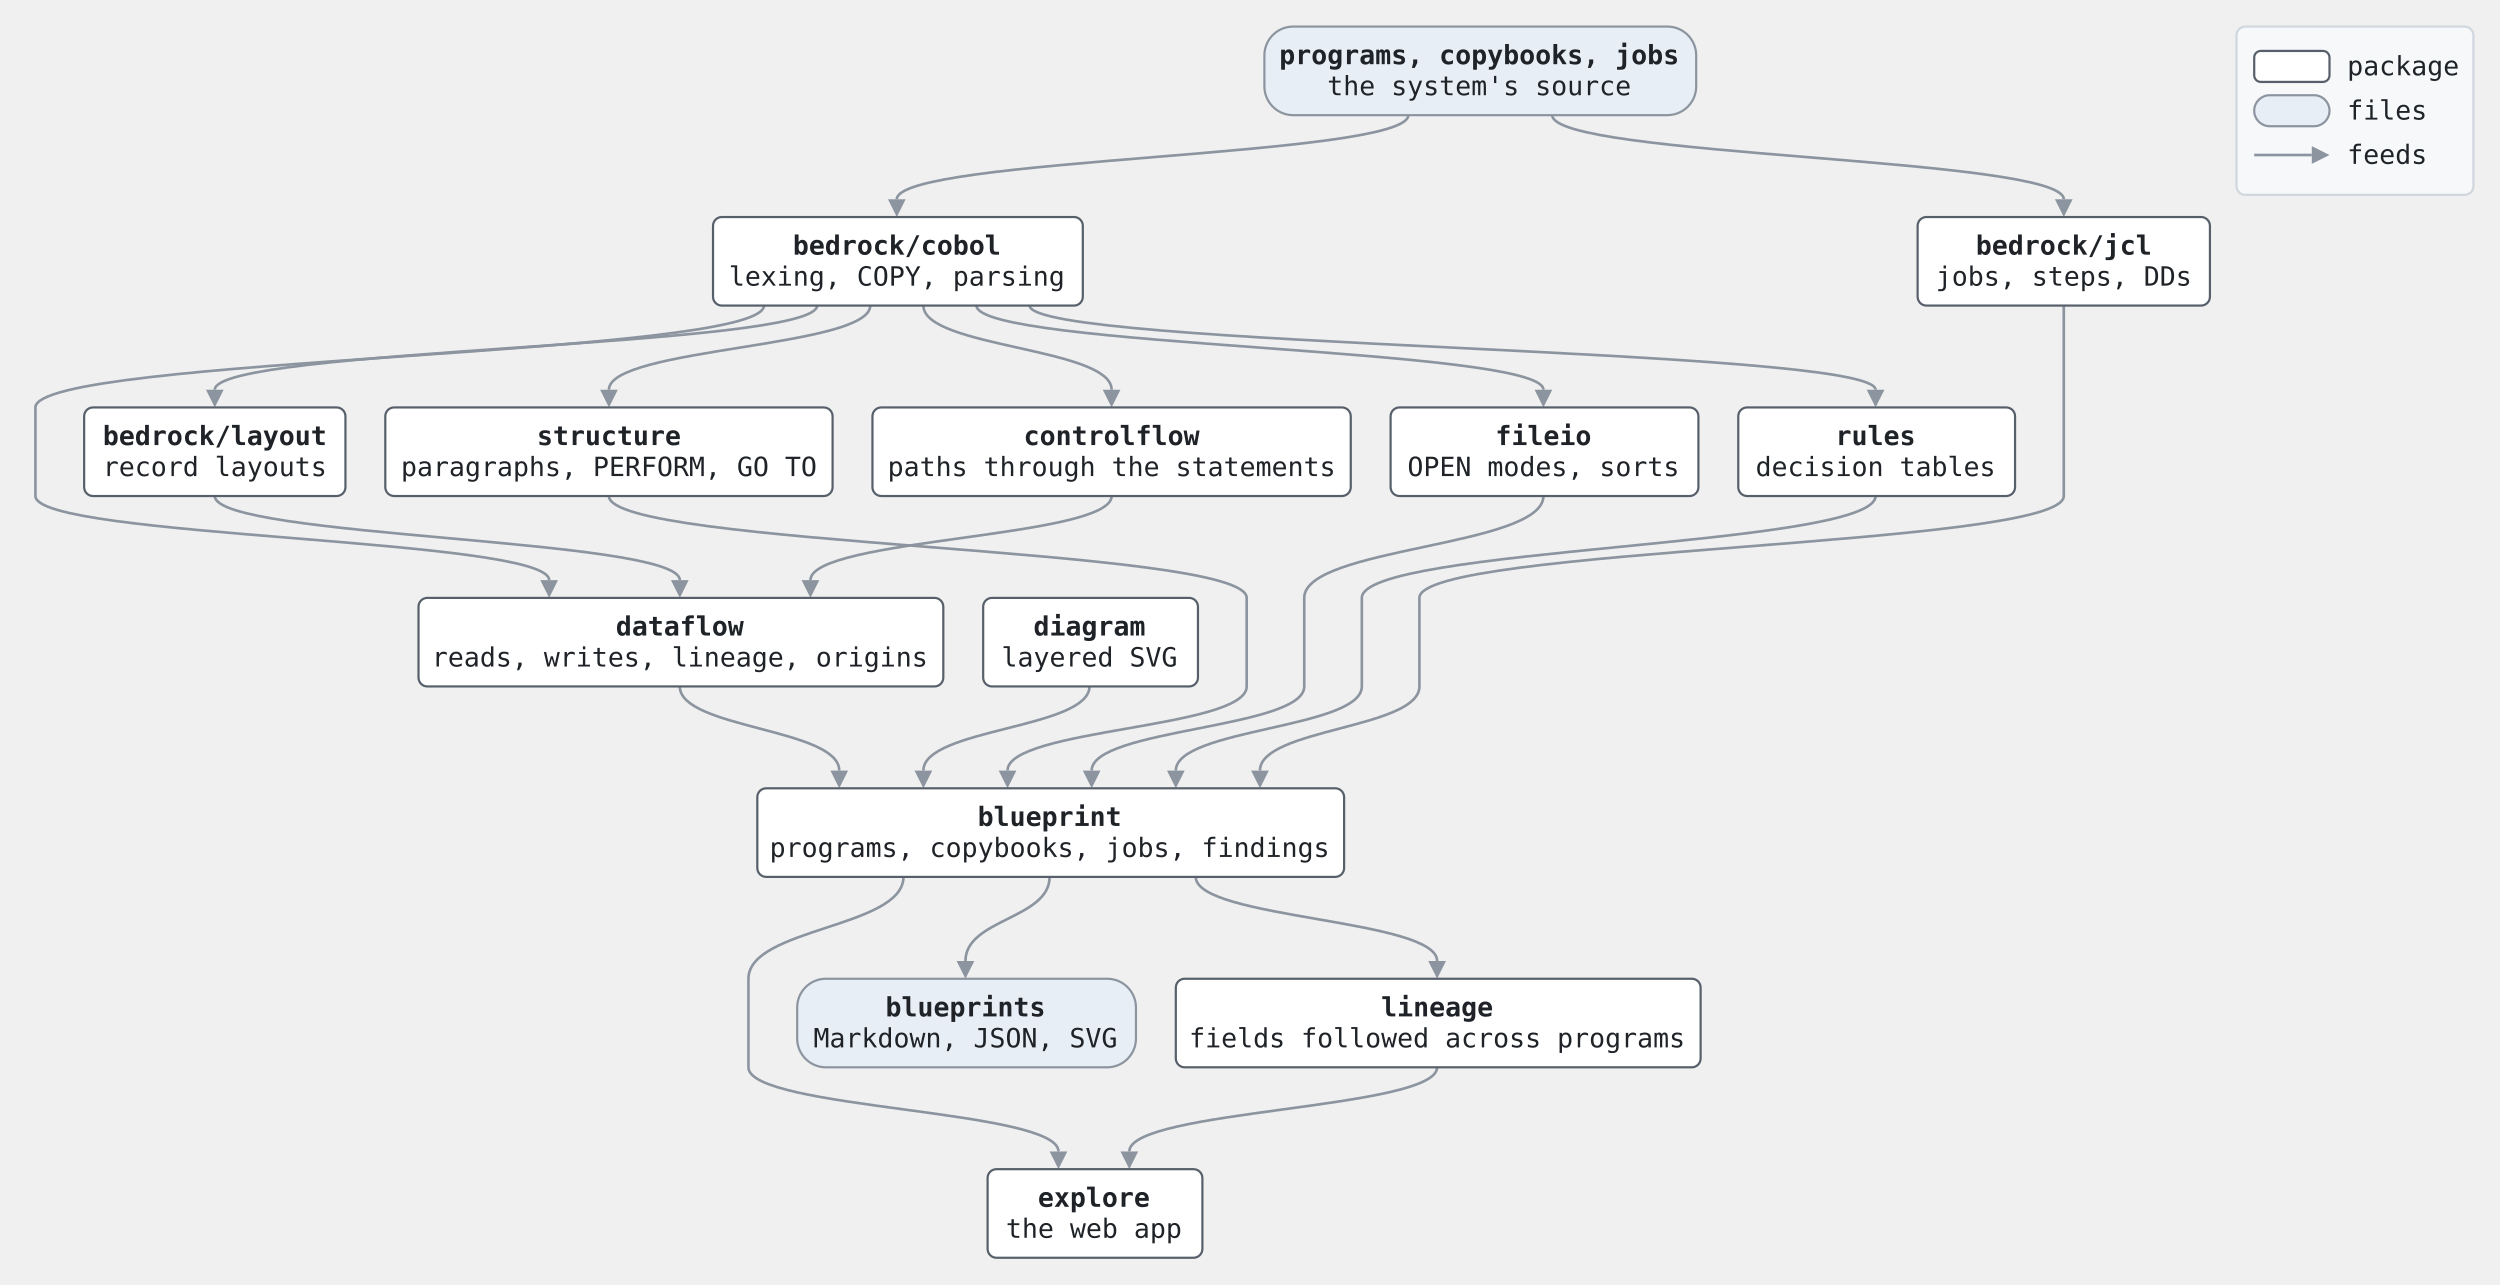
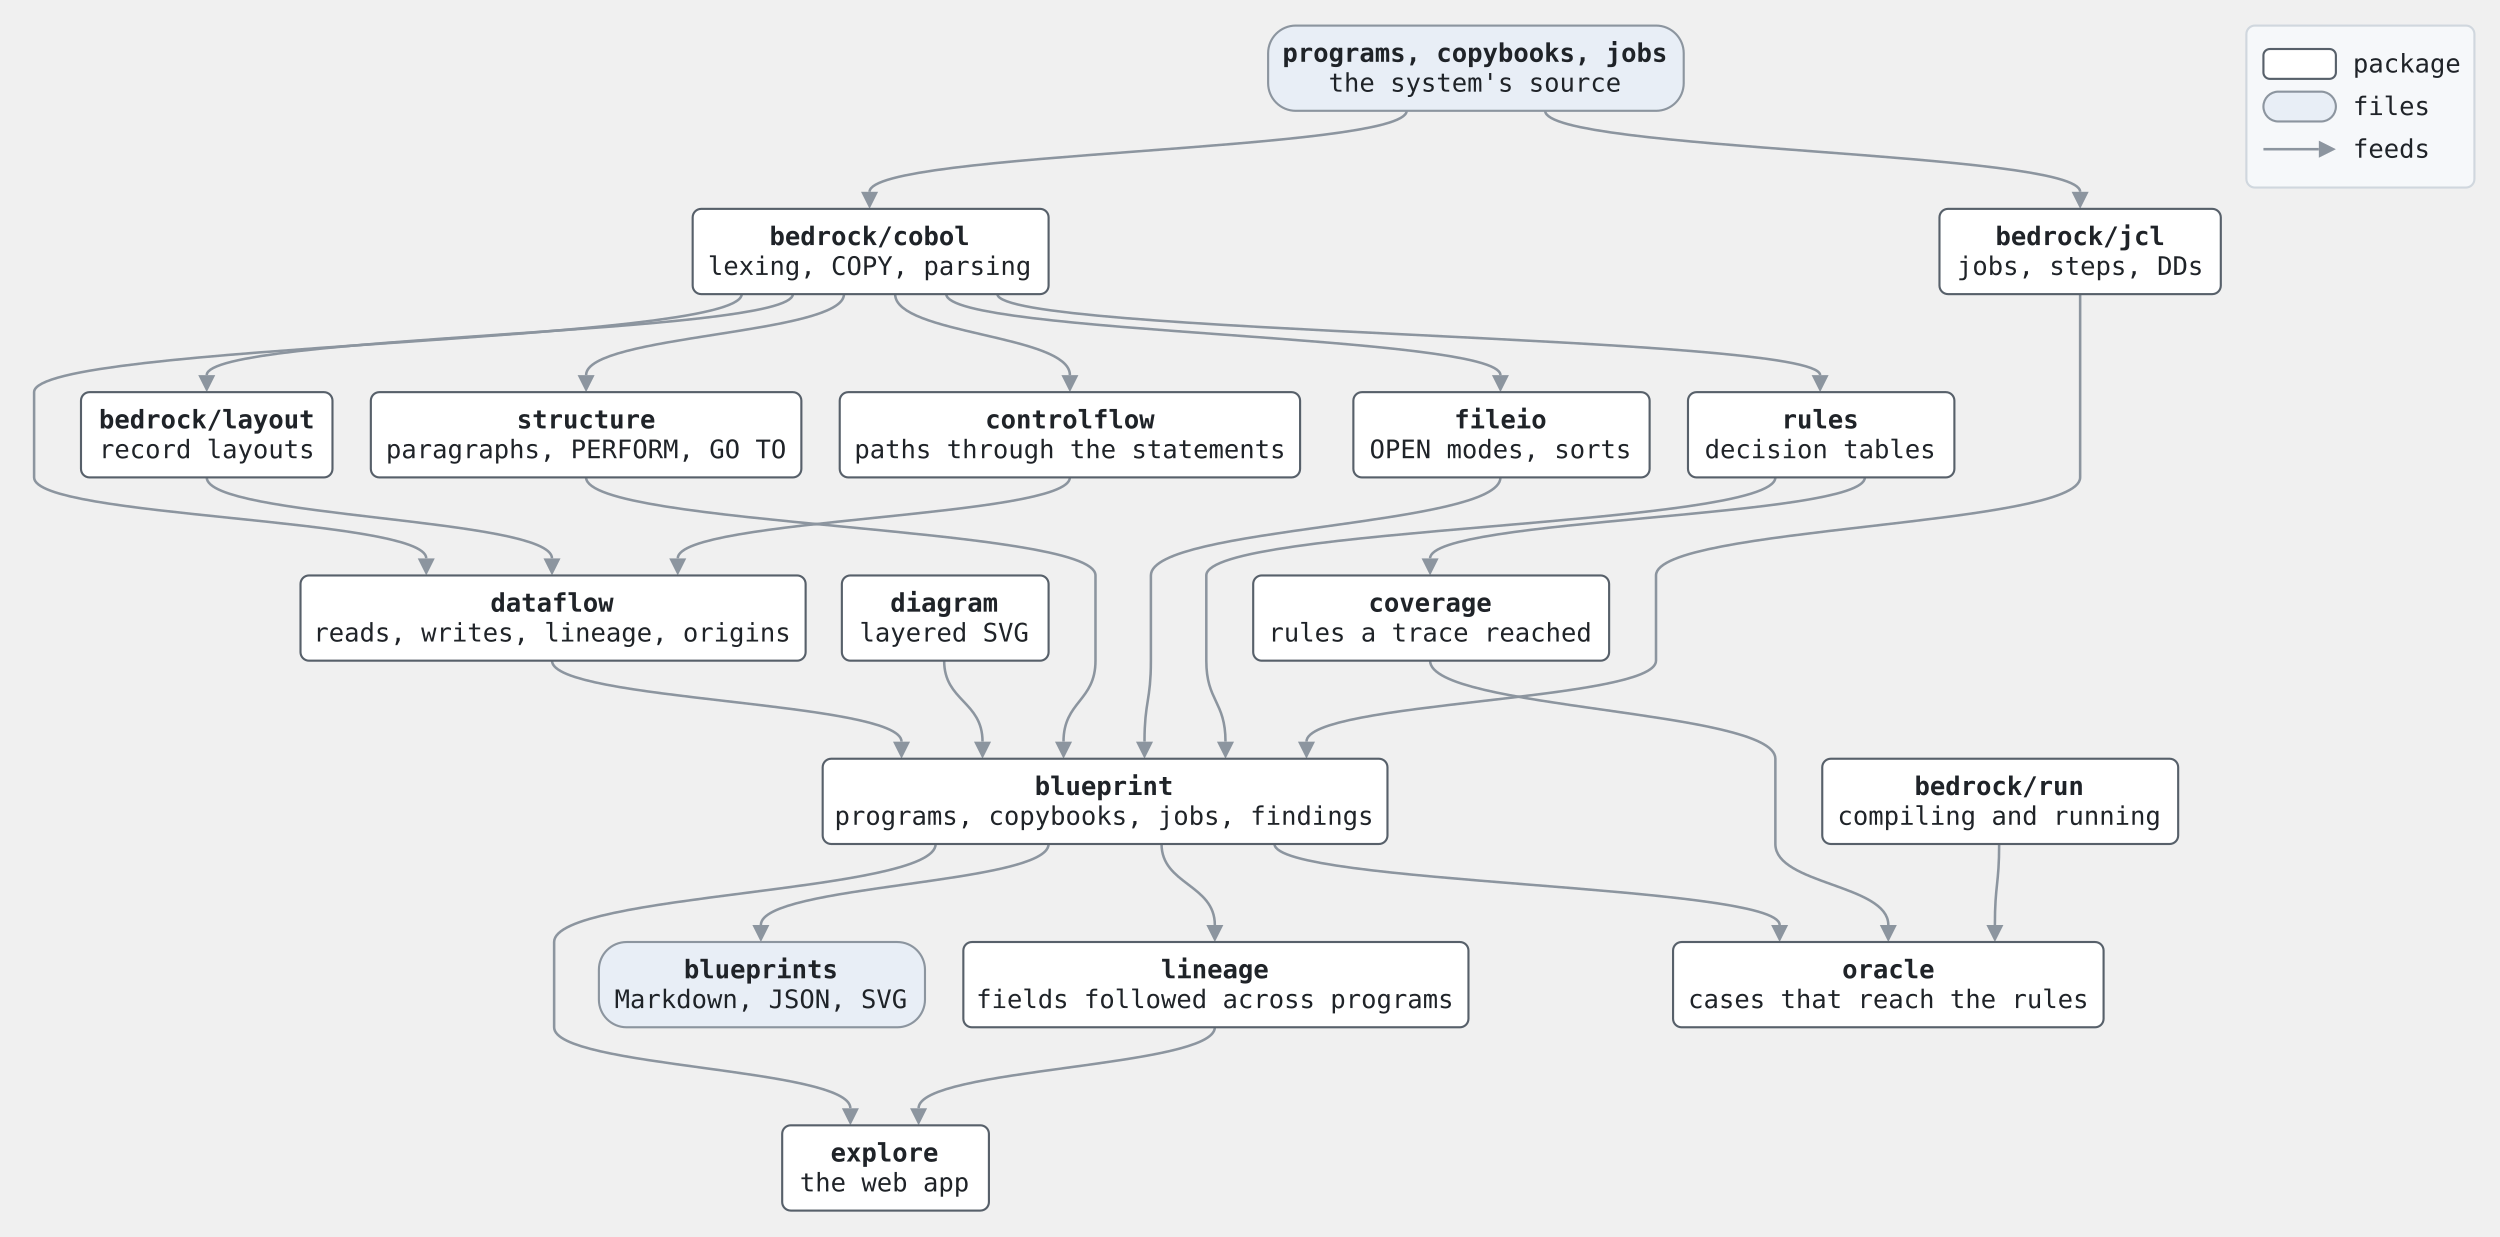
- <svg xmlns="http://www.w3.org/2000/svg" width="1129" height="580" viewBox="0 0 1129 580" font-family="ui-monospace, SFMono-Regular, Menlo, Consolas, monospace" font-size="12">
+ <svg xmlns="http://www.w3.org/2000/svg" width="1173" height="580" viewBox="0 0 1173 580" font-family="ui-monospace, SFMono-Regular, Menlo, Consolas, monospace" font-size="12">
  <style>
.box { fill: #ffffff; stroke: #57606a; stroke-width: 1 }
.box.emphasis { stroke-width: 2.5 }
.box.data { fill: #e8eef6; stroke: #8c959f }
.box.external { fill: #fbecd0; stroke: #a16207; stroke-width: 2 }
.box.dashed { stroke-dasharray: 4 3 }
.label { fill: #1f2328 }
.label.first { font-weight: 600 }
.edge { fill: none; stroke: #8c959f; stroke-width: 1.2 }
.edge.dashed { stroke-dasharray: 4 3 }
.edge.dotted { stroke-dasharray: 1 3 }
.head { fill: #8c959f }
.legend { fill: #f6f8fa; stroke: #d0d7de }
.edge-label { fill: #57606a; font-size: 11px; paint-order: stroke; stroke: #ffffff; stroke-width: 4px; stroke-linejoin: round }
.box.highlight { stroke: #c2410c; stroke-width: 2.5 }
.edge.highlight { stroke: #c2410c; stroke-width: 2 }
.head.highlight { fill: #c2410c }
@media (prefers-color-scheme: dark) {
  .box { fill: #161b22; stroke: #8b949e }
  .box.data { fill: #1f2a3a; stroke: #6e7681 }
  .box.external { fill: #3a2c12; stroke: #d6a64a }
  .label { fill: #e6edf3 }
  .edge { stroke: #6e7681 }
  .head { fill: #6e7681 }
  .legend { fill: #0d1117; stroke: #30363d }
  .edge-label { fill: #9da5ae; stroke: #0d1117 }
  .box.highlight, .edge.highlight { stroke: #fb923c }
  .head.highlight { fill: #fb923c }
}
</style>
  <defs>
    <marker id="arrow" viewBox="0 0 8 8" refX="0" refY="4" markerUnits="userSpaceOnUse" markerWidth="8" markerHeight="8" orient="auto-start-reverse">
      <path class="head" d="M0,0 L8,4 L0,8 z" />
    </marker>
    <marker id="arrow-highlight" viewBox="0 0 8 8" refX="0" refY="4" markerUnits="userSpaceOnUse" markerWidth="8" markerHeight="8" orient="auto-start-reverse">
      <path class="head highlight" d="M0,0 L8,4 L0,8 z" />
    </marker>
  </defs>
-   <path class="edge" d="M636,52 C636,71 405,71 405,90" marker-end="url(#arrow)" />
-   <path class="edge" d="M701,52 C701,71 932,71 932,90" marker-end="url(#arrow)" />
-   <path class="edge" d="M369,138 C369,157 97,157 97,176" marker-end="url(#arrow)" />
-   <path class="edge" d="M393,138 C393,157 275,157 275,176" marker-end="url(#arrow)" />
-   <path class="edge" d="M417,138 C417,157 502,157 502,176" marker-end="url(#arrow)" />
-   <path class="edge" d="M502,224 C502,243 366,243 366,262" marker-end="url(#arrow)" />
-   <path class="edge" d="M441,138 C441,157 697,157 697,176" marker-end="url(#arrow)" />
-   <path class="edge" d="M345,138 C345,161 16,161 16,184 L16,224 C16,243 248,243 248,262" marker-end="url(#arrow)" />
-   <path class="edge" d="M465,138 C465,157 847,157 847,176" marker-end="url(#arrow)" />
-   <path class="edge" d="M97,224 C97,243 307,243 307,262" marker-end="url(#arrow)" />
-   <path class="edge" d="M932,138 C932,161 932,161 932,184 L932,224 C932,247 641,247 641,270 L641,310 C641,329 569,329 569,348" marker-end="url(#arrow)" />
-   <path class="edge" d="M275,224 C275,247 563,247 563,270 L563,310 C563,329 455,329 455,348" marker-end="url(#arrow)" />
-   <path class="edge" d="M697,224 C697,247 589,247 589,270 L589,310 C589,329 493,329 493,348" marker-end="url(#arrow)" />
-   <path class="edge" d="M307,310 C307,329 379,329 379,348" marker-end="url(#arrow)" />
-   <path class="edge" d="M847,224 C847,247 615,247 615,270 L615,310 C615,329 531,329 531,348" marker-end="url(#arrow)" />
-   <path class="edge" d="M492,310 C492,329 417,329 417,348" marker-end="url(#arrow)" />
-   <path class="edge" d="M474,396 C474,415 436,415 436,434" marker-end="url(#arrow)" />
-   <path class="edge" d="M540,396 C540,415 649,415 649,434" marker-end="url(#arrow)" />
-   <path class="edge" d="M408,396 C408,419 338,419 338,442 L338,482 C338,501 478,501 478,520" marker-end="url(#arrow)" />
-   <path class="edge" d="M649,482 C649,501 510,501 510,520" marker-end="url(#arrow)" />
+   <path class="edge" d="M660,52 C660,71 408,71 408,90" marker-end="url(#arrow)" />
+   <path class="edge" d="M725,52 C725,71 976,71 976,90" marker-end="url(#arrow)" />
+   <path class="edge" d="M372,138 C372,157 97,157 97,176" marker-end="url(#arrow)" />
+   <path class="edge" d="M396,138 C396,157 275,157 275,176" marker-end="url(#arrow)" />
+   <path class="edge" d="M420,138 C420,157 502,157 502,176" marker-end="url(#arrow)" />
+   <path class="edge" d="M502,224 C502,243 318,243 318,262" marker-end="url(#arrow)" />
+   <path class="edge" d="M444,138 C444,157 704,157 704,176" marker-end="url(#arrow)" />
+   <path class="edge" d="M348,138 C348,161 16,161 16,184 L16,224 C16,243 200,243 200,262" marker-end="url(#arrow)" />
+   <path class="edge" d="M468,138 C468,157 854,157 854,176" marker-end="url(#arrow)" />
+   <path class="edge" d="M97,224 C97,243 259,243 259,262" marker-end="url(#arrow)" />
+   <path class="edge" d="M976,138 C976,161 976,161 976,184 L976,224 C976,247 777,247 777,270 L777,310 C777,329 613,329 613,348" marker-end="url(#arrow)" />
+   <path class="edge" d="M275,224 C275,247 514,247 514,270 L514,310 C514,329 499,329 499,348" marker-end="url(#arrow)" />
+   <path class="edge" d="M704,224 C704,247 540,247 540,270 L540,310 C540,329 537,329 537,348" marker-end="url(#arrow)" />
+   <path class="edge" d="M259,310 C259,329 423,329 423,348" marker-end="url(#arrow)" />
+   <path class="edge" d="M833,224 C833,247 566,247 566,270 L566,310 C566,329 575,329 575,348" marker-end="url(#arrow)" />
+   <path class="edge" d="M443,310 C443,329 461,329 461,348" marker-end="url(#arrow)" />
+   <path class="edge" d="M492,396 C492,415 357,415 357,434" marker-end="url(#arrow)" />
+   <path class="edge" d="M545,396 C545,415 570,415 570,434" marker-end="url(#arrow)" />
+   <path class="edge" d="M439,396 C439,419 260,419 260,442 L260,482 C260,501 399,501 399,520" marker-end="url(#arrow)" />
+   <path class="edge" d="M570,482 C570,501 431,501 431,520" marker-end="url(#arrow)" />
+   <path class="edge" d="M875,224 C875,243 671,243 671,262" marker-end="url(#arrow)" />
+   <path class="edge" d="M671,310 C671,333 833,333 833,356 L833,396 C833,415 886,415 886,434" marker-end="url(#arrow)" />
+   <path class="edge" d="M598,396 C598,415 835,415 835,434" marker-end="url(#arrow)" />
+   <path class="edge" d="M938,396 C938,415 936,415 936,434" marker-end="url(#arrow)" />
  <g>
-     <rect class="box data" x="571" y="12" width="195" height="40" rx="13" />
-     <text class="label first" x="668" y="29" text-anchor="middle">programs, copybooks, jobs</text>
-     <text class="label" x="668" y="43" text-anchor="middle">the system's source</text>
+     <rect class="box data" x="595" y="12" width="195" height="40" rx="13" />
+     <text class="label first" x="692" y="29" text-anchor="middle">programs, copybooks, jobs</text>
+     <text class="label" x="692" y="43" text-anchor="middle">the system's source</text>
  </g>
  <g>
-     <rect class="box" x="322" y="98" width="167" height="40" rx="4" />
-     <text class="label first" x="405" y="115" text-anchor="middle">bedrock/cobol</text>
-     <text class="label" x="405" y="129" text-anchor="middle">lexing, COPY, parsing</text>
+     <rect class="box" x="325" y="98" width="167" height="40" rx="4" />
+     <text class="label first" x="408" y="115" text-anchor="middle">bedrock/cobol</text>
+     <text class="label" x="408" y="129" text-anchor="middle">lexing, COPY, parsing</text>
  </g>
  <g>
-     <rect class="box" x="866" y="98" width="132" height="40" rx="4" />
-     <text class="label first" x="932" y="115" text-anchor="middle">bedrock/jcl</text>
-     <text class="label" x="932" y="129" text-anchor="middle">jobs, steps, DDs</text>
+     <rect class="box" x="910" y="98" width="132" height="40" rx="4" />
+     <text class="label first" x="976" y="115" text-anchor="middle">bedrock/jcl</text>
+     <text class="label" x="976" y="129" text-anchor="middle">jobs, steps, DDs</text>
  </g>
  <g>
    <rect class="box" x="38" y="184" width="118" height="40" rx="4" />
    <text class="label first" x="97" y="201" text-anchor="middle">bedrock/layout</text>
    <text class="label" x="97" y="215" text-anchor="middle">record layouts</text>
  </g>
  <g>
    <rect class="box" x="174" y="184" width="202" height="40" rx="4" />
    <text class="label first" x="275" y="201" text-anchor="middle">structure</text>
    <text class="label" x="275" y="215" text-anchor="middle">paragraphs, PERFORM, GO TO</text>
  </g>
  <g>
    <rect class="box" x="394" y="184" width="216" height="40" rx="4" />
    <text class="label first" x="502" y="201" text-anchor="middle">controlflow</text>
    <text class="label" x="502" y="215" text-anchor="middle">paths through the statements</text>
  </g>
  <g>
-     <rect class="box" x="628" y="184" width="139" height="40" rx="4" />
-     <text class="label first" x="697" y="201" text-anchor="middle">fileio</text>
-     <text class="label" x="697" y="215" text-anchor="middle">OPEN modes, sorts</text>
+     <rect class="box" x="635" y="184" width="139" height="40" rx="4" />
+     <text class="label first" x="704" y="201" text-anchor="middle">fileio</text>
+     <text class="label" x="704" y="215" text-anchor="middle">OPEN modes, sorts</text>
  </g>
  <g>
-     <rect class="box" x="189" y="270" width="237" height="40" rx="4" />
-     <text class="label first" x="307" y="287" text-anchor="middle">dataflow</text>
-     <text class="label" x="307" y="301" text-anchor="middle">reads, writes, lineage, origins</text>
+     <rect class="box" x="141" y="270" width="237" height="40" rx="4" />
+     <text class="label first" x="259" y="287" text-anchor="middle">dataflow</text>
+     <text class="label" x="259" y="301" text-anchor="middle">reads, writes, lineage, origins</text>
  </g>
  <g>
-     <rect class="box" x="785" y="184" width="125" height="40" rx="4" />
-     <text class="label first" x="847" y="201" text-anchor="middle">rules</text>
-     <text class="label" x="847" y="215" text-anchor="middle">decision tables</text>
+     <rect class="box" x="792" y="184" width="125" height="40" rx="4" />
+     <text class="label first" x="854" y="201" text-anchor="middle">rules</text>
+     <text class="label" x="854" y="215" text-anchor="middle">decision tables</text>
  </g>
  <g>
-     <rect class="box" x="444" y="270" width="97" height="40" rx="4" />
-     <text class="label first" x="492" y="287" text-anchor="middle">diagram</text>
-     <text class="label" x="492" y="301" text-anchor="middle">layered SVG</text>
+     <rect class="box" x="395" y="270" width="97" height="40" rx="4" />
+     <text class="label first" x="443" y="287" text-anchor="middle">diagram</text>
+     <text class="label" x="443" y="301" text-anchor="middle">layered SVG</text>
  </g>
  <g>
-     <rect class="box" x="342" y="356" width="265" height="40" rx="4" />
-     <text class="label first" x="474" y="373" text-anchor="middle">blueprint</text>
-     <text class="label" x="474" y="387" text-anchor="middle">programs, copybooks, jobs, findings</text>
+     <rect class="box" x="386" y="356" width="265" height="40" rx="4" />
+     <text class="label first" x="518" y="373" text-anchor="middle">blueprint</text>
+     <text class="label" x="518" y="387" text-anchor="middle">programs, copybooks, jobs, findings</text>
  </g>
  <g>
-     <rect class="box" x="531" y="442" width="237" height="40" rx="4" />
-     <text class="label first" x="649" y="459" text-anchor="middle">lineage</text>
-     <text class="label" x="649" y="473" text-anchor="middle">fields followed across programs</text>
+     <rect class="box" x="452" y="442" width="237" height="40" rx="4" />
+     <text class="label first" x="570" y="459" text-anchor="middle">lineage</text>
+     <text class="label" x="570" y="473" text-anchor="middle">fields followed across programs</text>
  </g>
  <g>
-     <rect class="box data" x="360" y="442" width="153" height="40" rx="13" />
-     <text class="label first" x="436" y="459" text-anchor="middle">blueprints</text>
-     <text class="label" x="436" y="473" text-anchor="middle">Markdown, JSON, SVG</text>
+     <rect class="box data" x="281" y="442" width="153" height="40" rx="13" />
+     <text class="label first" x="357" y="459" text-anchor="middle">blueprints</text>
+     <text class="label" x="357" y="473" text-anchor="middle">Markdown, JSON, SVG</text>
  </g>
  <g>
-     <rect class="box" x="446" y="528" width="97" height="40" rx="4" />
-     <text class="label first" x="494" y="545" text-anchor="middle">explore</text>
-     <text class="label" x="494" y="559" text-anchor="middle">the web app</text>
+     <rect class="box" x="367" y="528" width="97" height="40" rx="4" />
+     <text class="label first" x="415" y="545" text-anchor="middle">explore</text>
+     <text class="label" x="415" y="559" text-anchor="middle">the web app</text>
+   </g>
+   <g>
+     <rect class="box" x="855" y="356" width="167" height="40" rx="4" />
+     <text class="label first" x="938" y="373" text-anchor="middle">bedrock/run</text>
+     <text class="label" x="938" y="387" text-anchor="middle">compiling and running</text>
+   </g>
+   <g>
+     <rect class="box" x="588" y="270" width="167" height="40" rx="4" />
+     <text class="label first" x="671" y="287" text-anchor="middle">coverage</text>
+     <text class="label" x="671" y="301" text-anchor="middle">rules a trace reached</text>
+   </g>
+   <g>
+     <rect class="box" x="785" y="442" width="202" height="40" rx="4" />
+     <text class="label first" x="886" y="459" text-anchor="middle">oracle</text>
+     <text class="label" x="886" y="473" text-anchor="middle">cases that reach the rules</text>
  </g>
  <g class="legend-keys">
-     <rect class="legend" x="1010" y="12" width="107" height="76" rx="4" />
-     <rect class="box" x="1018" y="23" width="34" height="14" rx="3" />
-     <text class="label" x="1060" y="34">package</text>
-     <rect class="box data" x="1018" y="43" width="34" height="14" rx="7" />
-     <text class="label" x="1060" y="54">files</text>
-     <path class="edge" d="M1018,70 L1044,70" marker-end="url(#arrow)" />
-     <text class="label" x="1060" y="74">feeds</text>
+     <rect class="legend" x="1054" y="12" width="107" height="76" rx="4" />
+     <rect class="box" x="1062" y="23" width="34" height="14" rx="3" />
+     <text class="label" x="1104" y="34">package</text>
+     <rect class="box data" x="1062" y="43" width="34" height="14" rx="7" />
+     <text class="label" x="1104" y="54">files</text>
+     <path class="edge" d="M1062,70 L1088,70" marker-end="url(#arrow)" />
+     <text class="label" x="1104" y="74">feeds</text>
  </g>
</svg>
